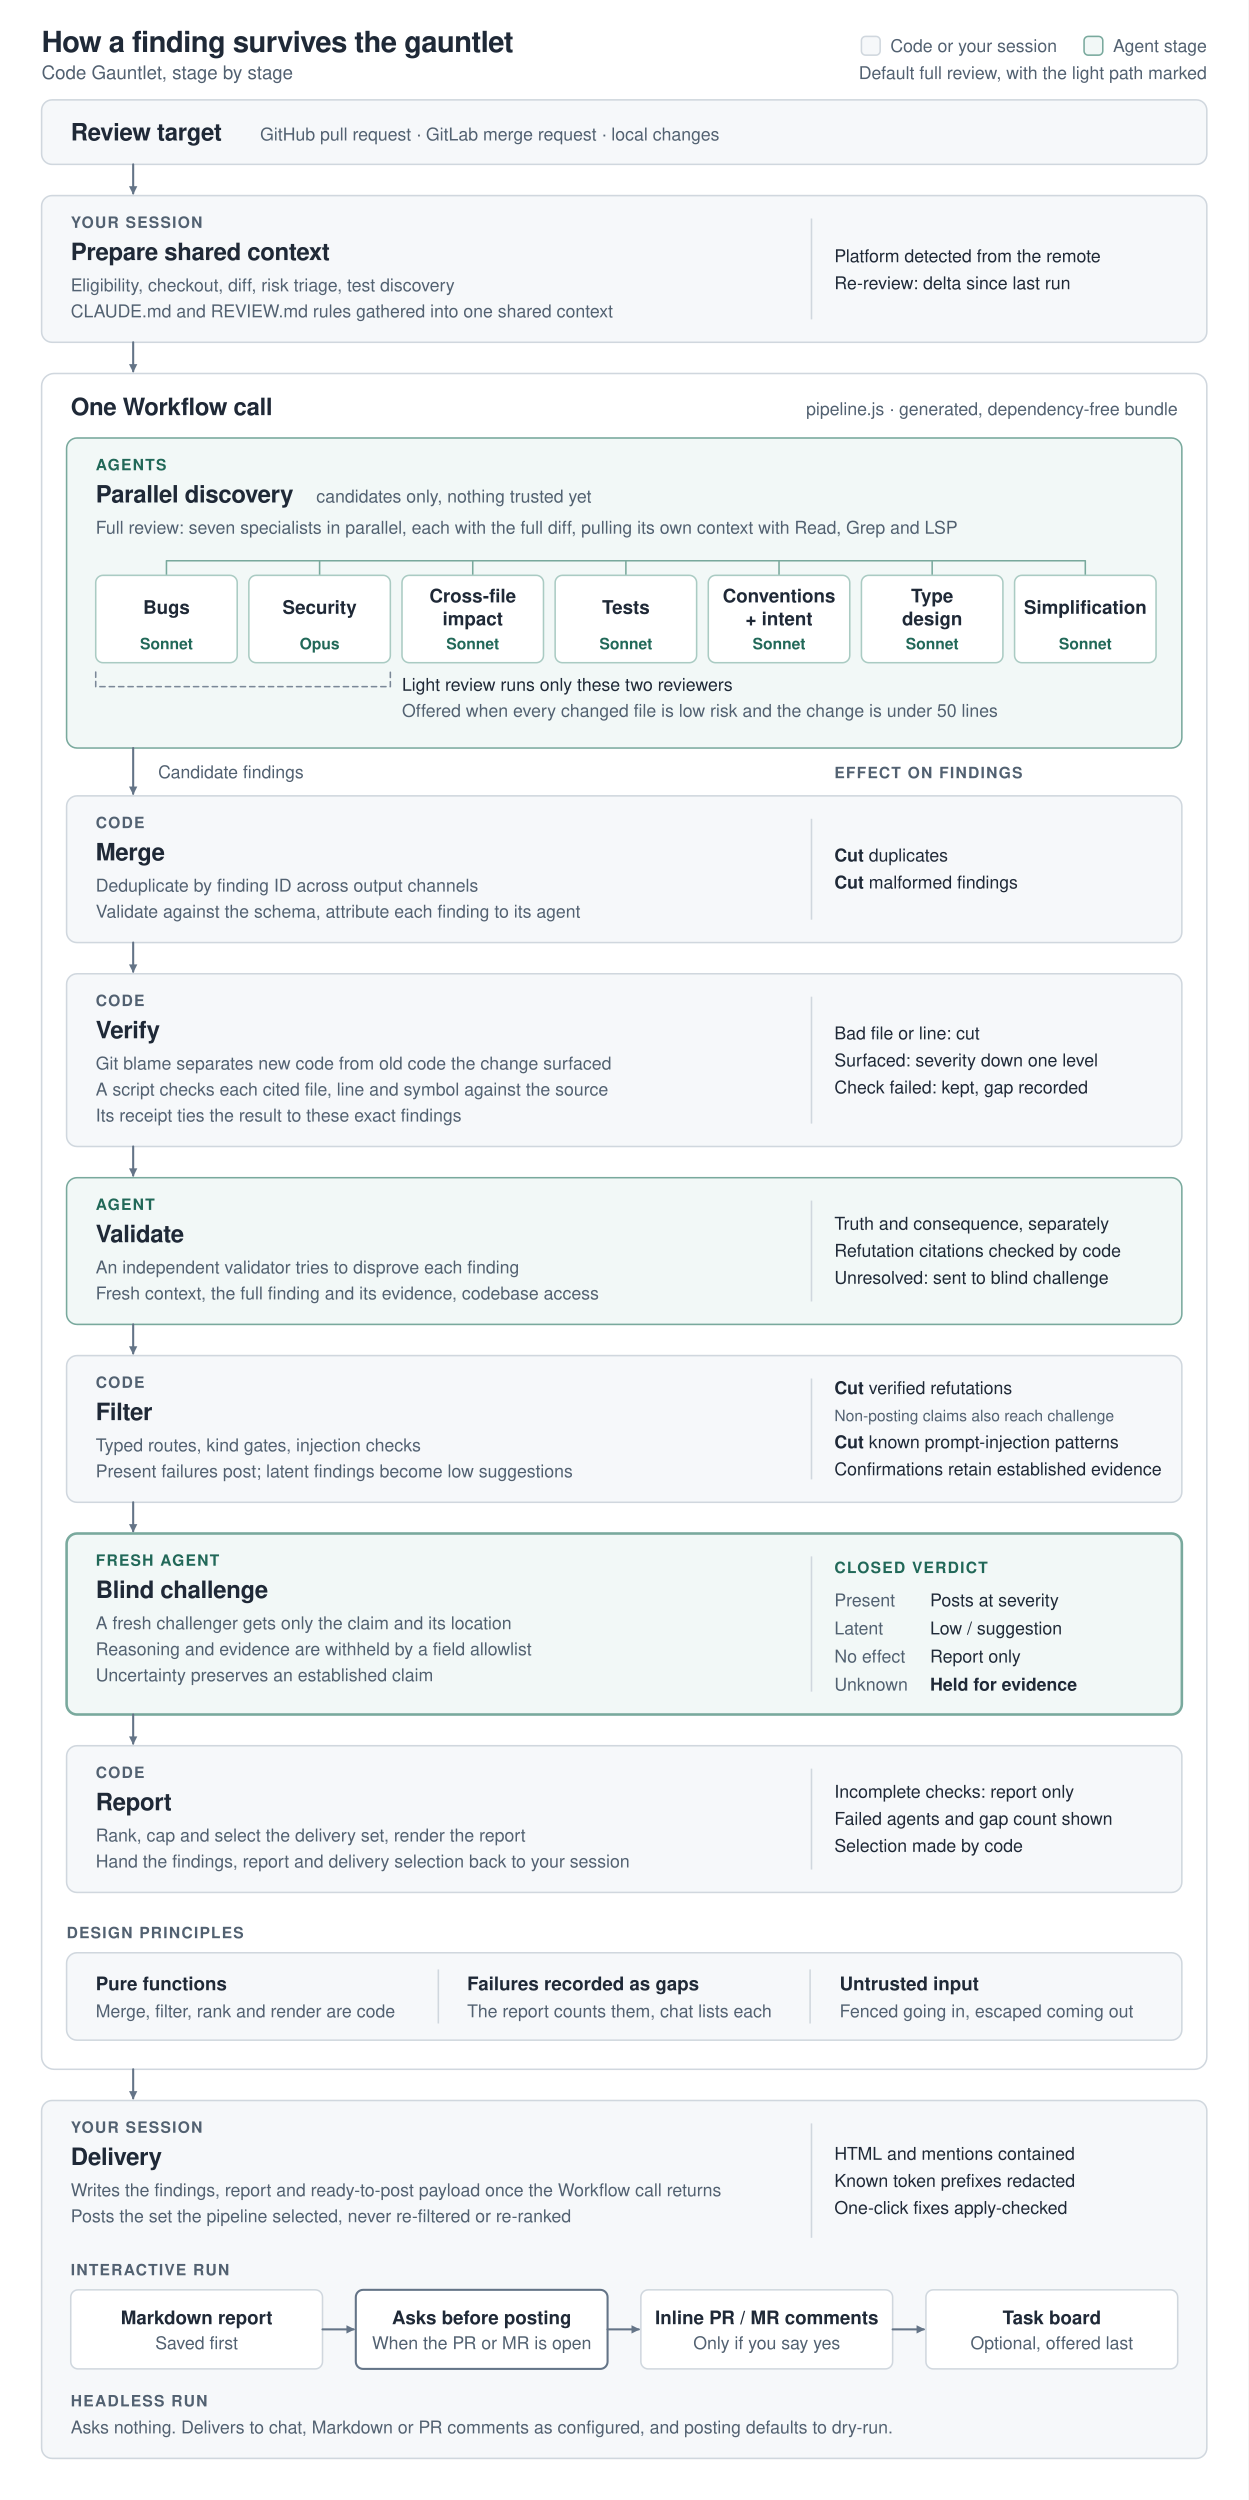
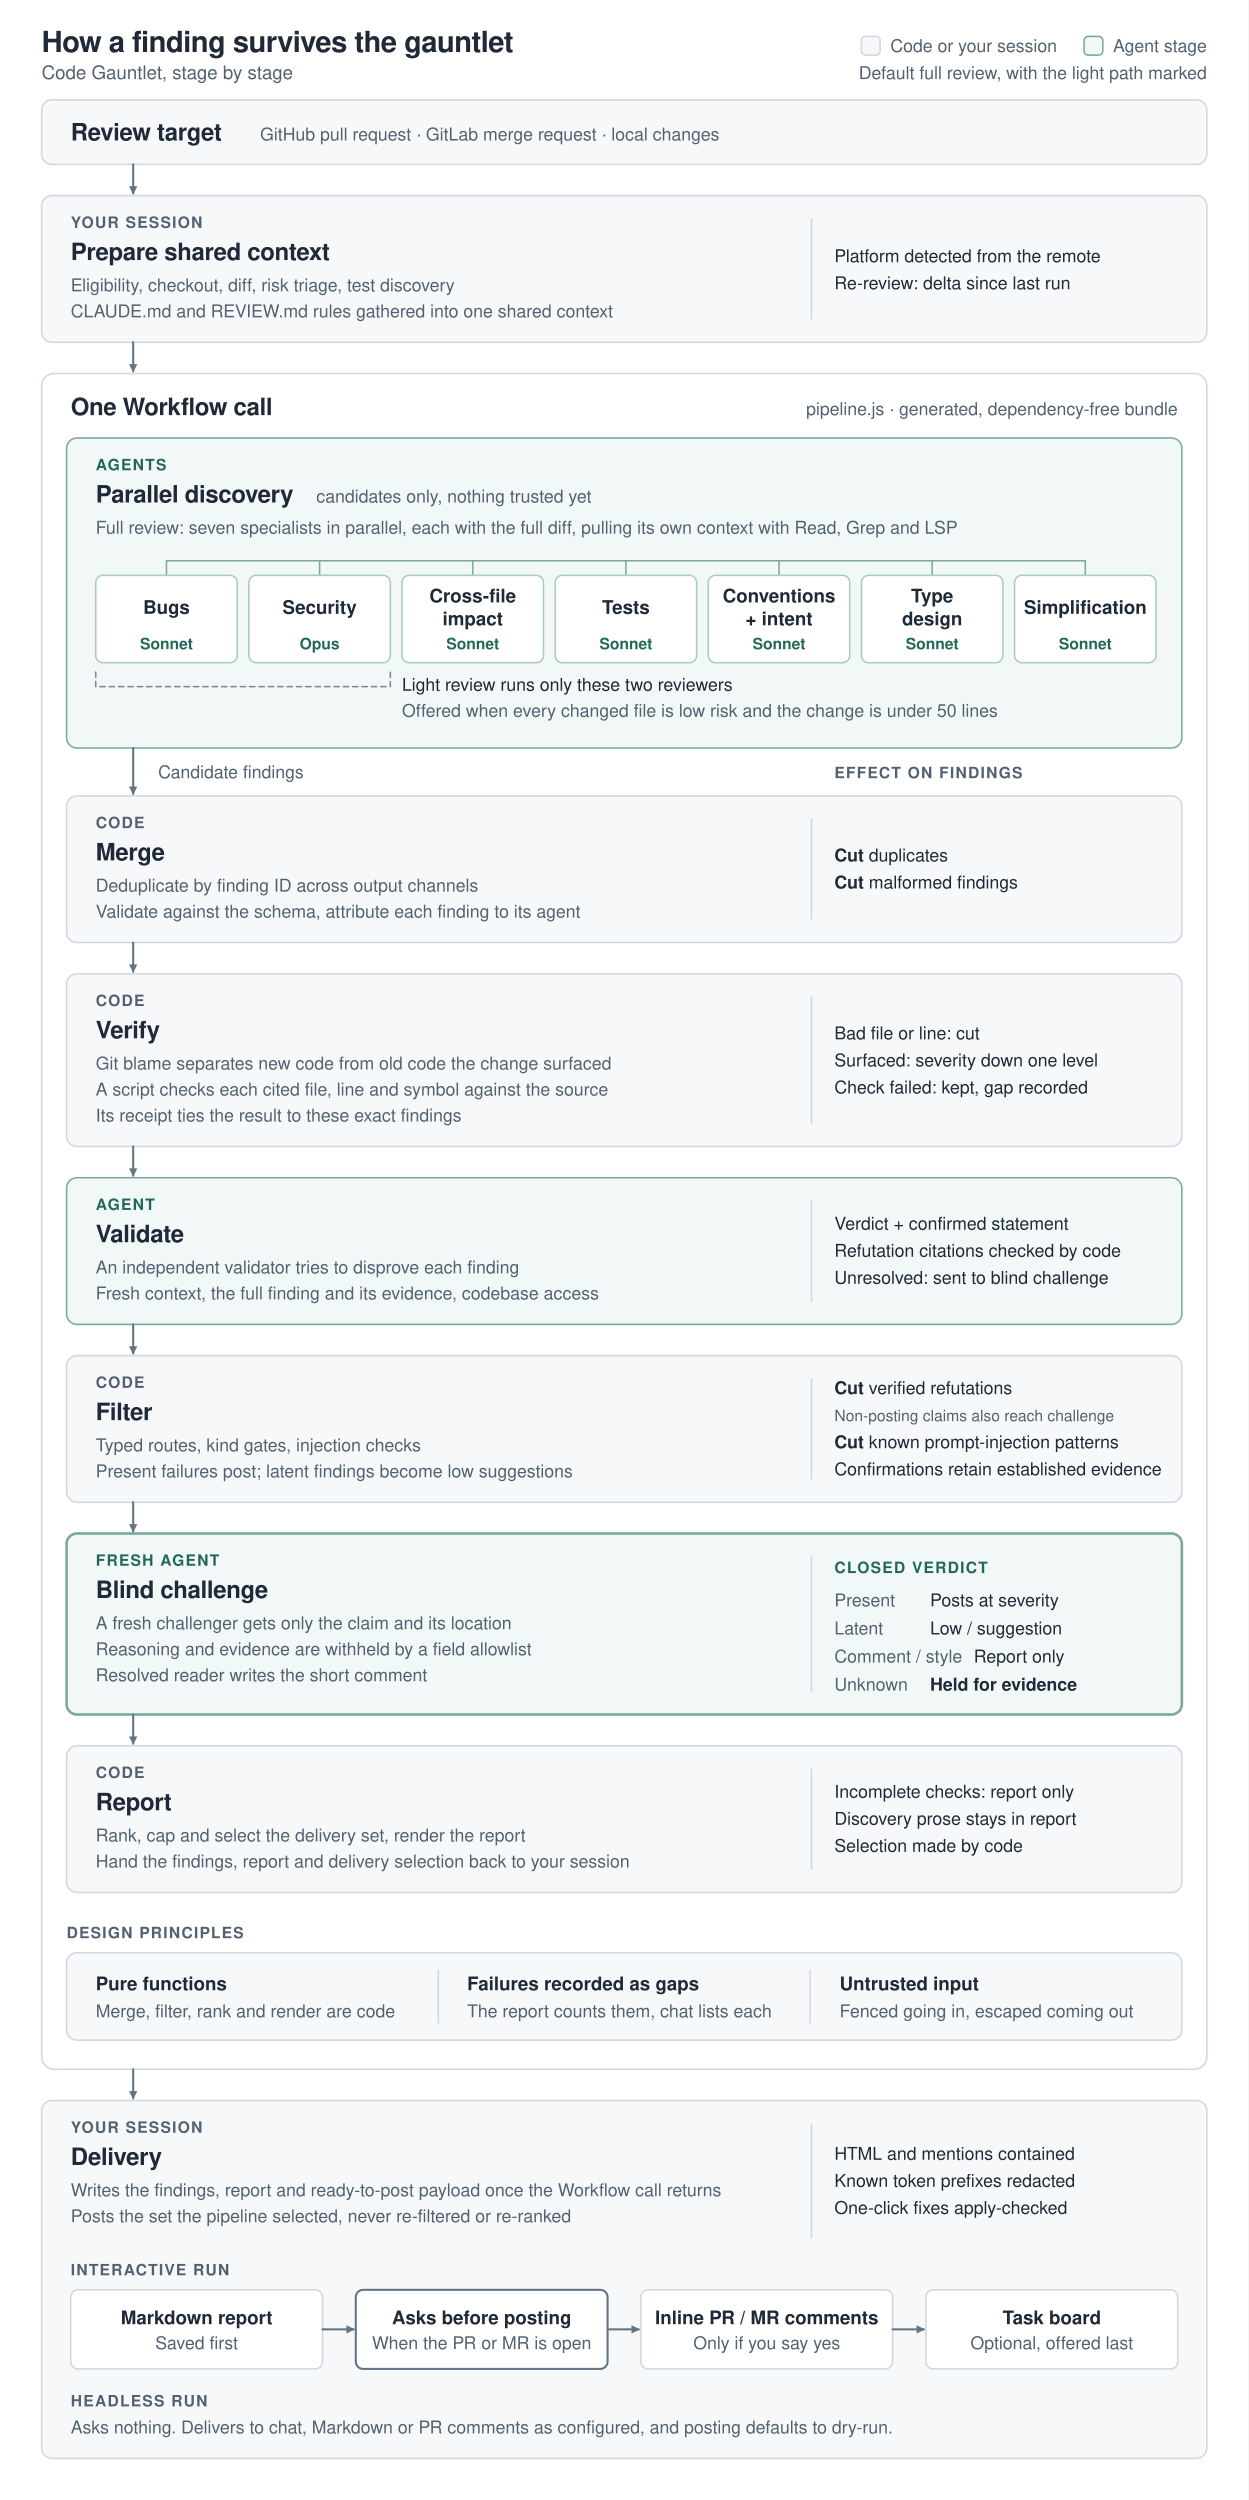
<svg xmlns="http://www.w3.org/2000/svg" viewBox="0 0 1200 2403" role="img" aria-labelledby="pipeline-title pipeline-desc">
  <defs>
    <style>
      text { font-family: -apple-system, BlinkMacSystemFont, "Segoe UI", Helvetica, Arial, sans-serif; font-size: 18px; fill: #1f2937; }
      .page { fill: #ffffff; }
      .frame { fill: #ffffff; stroke: #d0d7de; stroke-width: 1.5; }
      .panel { fill: #f6f8fa; stroke: #d0d7de; stroke-width: 1.5; }
      .node { fill: #ffffff; stroke: #d0d7de; stroke-width: 1.5; }
      .ask-node { fill: #ffffff; stroke: #647487; stroke-width: 2; }
      .agent-node { fill: #ffffff; stroke: #aacbc3; stroke-width: 1.5; }
      .agent-stage { fill: #f2f8f7; stroke: #79a99d; stroke-width: 1.5; }
      .hero { stroke-width: 2.5; }
      .title { font-size: 28px; font-weight: 650; letter-spacing: -0.5px; }
      .section { font-size: 23px; font-weight: 650; letter-spacing: -0.3px; }
      .strong { font-weight: 600; }
      .reviewer { font-size: 18px; font-weight: 600; text-anchor: middle; }
      .detail { font-size: 17px; fill: #526171; }
      .effect { font-size: 17px; }
      .note { font-size: 15px; fill: #526171; }
      .muted { fill: #526171; }
      .cut { font-weight: 650; }
      .kind { font-size: 15px; font-weight: 650; letter-spacing: 1.2px; fill: #526171; }
      .agent-kind { font-size: 15px; font-weight: 650; letter-spacing: 1.2px; fill: #216858; }
      .model { font-size: 15px; font-weight: 600; text-anchor: middle; fill: #216858; }
      .mid { text-anchor: middle; }
      .end { text-anchor: end; }
      .flow { fill: none; stroke: #647487; stroke-width: 2; stroke-linecap: round; stroke-linejoin: round; }
      .fan { fill: none; stroke: #79a99d; stroke-width: 1.5; stroke-linecap: round; stroke-linejoin: round; }
      .light { fill: none; stroke: #7b8898; stroke-width: 1.5; stroke-dasharray: 5 4; stroke-linecap: round; stroke-linejoin: round; }
      .divider { stroke: #d0d7de; stroke-width: 1.5; }
      .arrow { fill: #647487; }
    </style>
    <marker id="arrow" viewBox="0 0 8 8" refX="7" refY="4" markerWidth="8" markerHeight="8" markerUnits="userSpaceOnUse" orient="auto">
      <path class="arrow" d="M0 0 L8 4 L0 8 Z" />
    </marker>
  </defs>
  <rect class="page" width="1200" height="2403" />
  <text class="title" x="40" y="50">How a finding survives the gauntlet</text>
  <text class="muted" x="40" y="76">Code Gauntlet, stage by stage</text>
  <rect class="panel" x="828" y="35" width="18" height="18" rx="4" />
  <text class="detail end" x="1016" y="50">Code or your session</text>
  <rect class="agent-stage" x="1042" y="35" width="18" height="18" rx="4" />
  <text class="detail end" x="1160" y="50">Agent stage</text>
  <text class="detail end" x="1160" y="76">Default full review, with the light path marked</text>
  <rect class="panel" x="40" y="96" width="1120" height="62" rx="10" />
  <text class="section" x="68" y="135">Review target</text>
  <text class="detail" x="250" y="135">GitHub pull request  ·  GitLab merge request  ·  local changes</text>
  <path class="flow" d="M128 158 V186" marker-end="url(#arrow)" />
  <rect class="panel" x="40" y="188" width="1120" height="141" rx="10" />
  <text class="kind" x="68" y="219">YOUR SESSION</text>
  <text class="section" x="68" y="250">Prepare shared context</text>
  <text class="detail" x="68" y="280">Eligibility, checkout, diff, risk triage, test discovery</text>
  <text class="detail" x="68" y="305">CLAUDE.md and REVIEW.md rules gathered into one shared context</text>
  <line class="divider" x1="780" y1="210" x2="780" y2="307" />
  <text class="effect" x="802" y="252">Platform detected from the remote</text>
  <text class="effect" x="802" y="278">Re-review: delta since last run</text>
  <path class="flow" d="M128 329 V357" marker-end="url(#arrow)" />
  <rect class="frame" x="40" y="359" width="1120" height="1630" rx="12" />
  <text class="section" x="68" y="399">One Workflow call</text>
  <text class="detail end" x="1132" y="399">pipeline.js  ·  generated, dependency-free bundle</text>
  <rect class="agent-stage" x="64" y="421" width="1072" height="298" rx="10" />
  <text class="agent-kind" x="92" y="452">AGENTS</text>
  <text class="section" x="92" y="483">Parallel discovery</text>
  <text class="detail" x="304" y="483">candidates only, nothing trusted yet</text>
  <text class="detail" x="92" y="513">Full review: seven specialists in parallel, each with the full diff, pulling its own context with Read, Grep and LSP</text>
  <path class="fan" d="M160 553 V539 H1043.2 V553 M307.2 539 V553 M454.4 539 V553 M601.6 539 V553 M748.8 539 V553 M896 539 V553" />
  <rect class="agent-node" x="92" y="553" width="136" height="84" rx="7" />
  <text class="reviewer" x="160" y="590">Bugs</text>
  <text class="model" x="160" y="624">Sonnet</text>
  <rect class="agent-node" x="239.2" y="553" width="136" height="84" rx="7" />
  <text class="reviewer" x="307.2" y="590">Security</text>
  <text class="model" x="307.2" y="624">Opus</text>
  <rect class="agent-node" x="386.4" y="553" width="136" height="84" rx="7" />
  <text class="reviewer" x="454.4" y="579">Cross-file</text>
  <text class="reviewer" x="454.4" y="601">impact</text>
  <text class="model" x="454.4" y="624">Sonnet</text>
  <rect class="agent-node" x="533.6" y="553" width="136" height="84" rx="7" />
  <text class="reviewer" x="601.6" y="590">Tests</text>
  <text class="model" x="601.6" y="624">Sonnet</text>
  <rect class="agent-node" x="680.8" y="553" width="136" height="84" rx="7" />
  <text class="reviewer" x="748.8" y="579">Conventions</text>
  <text class="reviewer" x="748.8" y="601">+ intent</text>
  <text class="model" x="748.8" y="624">Sonnet</text>
  <rect class="agent-node" x="828" y="553" width="136" height="84" rx="7" />
  <text class="reviewer" x="896" y="579">Type</text>
  <text class="reviewer" x="896" y="601">design</text>
  <text class="model" x="896" y="624">Sonnet</text>
  <rect class="agent-node" x="975.2" y="553" width="136" height="84" rx="7" />
  <text class="reviewer" x="1043.2" y="590">Simplification</text>
  <text class="model" x="1043.2" y="624">Sonnet</text>
  <path class="light" d="M92 646 V660 H375.2 V646" />
  <text class="effect" x="386.4" y="664">Light review runs only these two reviewers</text>
  <text class="detail" x="386.4" y="689">Offered when every changed file is low risk and the change is under 50 lines</text>
  <path class="flow" d="M128 719 V763" marker-end="url(#arrow)" />
  <text class="detail" x="152" y="748">Candidate findings</text>
  <text class="kind" x="802" y="748">EFFECT ON FINDINGS</text>
  <rect class="panel" x="64" y="765" width="1072" height="141" rx="10" />
  <text class="kind" x="92" y="796">CODE</text>
  <text class="section" x="92" y="827">Merge</text>
  <text class="detail" x="92" y="857">Deduplicate by finding ID across output channels</text>
  <text class="detail" x="92" y="882">Validate against the schema, attribute each finding to its agent</text>
  <line class="divider" x1="780" y1="787" x2="780" y2="884" />
  <text class="effect" x="802" y="828">
    <tspan class="cut">Cut</tspan>  duplicates</text>
  <text class="effect" x="802" y="854">
    <tspan class="cut">Cut</tspan>  malformed findings</text>
  <path class="flow" d="M128 906 V934" marker-end="url(#arrow)" />
  <rect class="panel" x="64" y="936" width="1072" height="166" rx="10" />
  <text class="kind" x="92" y="967">CODE</text>
  <text class="section" x="92" y="998">Verify</text>
  <text class="detail" x="92" y="1028">Git blame separates new code from old code the change surfaced</text>
  <text class="detail" x="92" y="1053">A script checks each cited file, line and symbol against the source</text>
  <text class="detail" x="92" y="1078">Its receipt ties the result to these exact findings</text>
  <line class="divider" x1="780" y1="958" x2="780" y2="1080" />
  <text class="effect" x="802" y="999">Bad file or line: cut</text>
  <text class="effect" x="802" y="1025">Surfaced: severity down one level</text>
  <text class="effect" x="802" y="1051">Check failed: kept, gap recorded</text>
  <path class="flow" d="M128 1102 V1130" marker-end="url(#arrow)" />
  <rect class="agent-stage" x="64" y="1132" width="1072" height="141" rx="10" />
  <text class="agent-kind" x="92" y="1163">AGENT</text>
  <text class="section" x="92" y="1194">Validate</text>
  <text class="detail" x="92" y="1224">An independent validator tries to disprove each finding</text>
  <text class="detail" x="92" y="1249">Fresh context, the full finding and its evidence, codebase access</text>
  <line class="divider" x1="780" y1="1154" x2="780" y2="1251" />
-   <text class="effect" x="802" y="1182">Truth and consequence, separately</text>
+   <text class="effect" x="802" y="1182">Verdict + confirmed statement</text>
  <text class="effect" x="802" y="1208">Refutation citations checked by code</text>
  <text class="effect" x="802" y="1234">Unresolved: sent to blind challenge</text>
  <path class="flow" d="M128 1273 V1301" marker-end="url(#arrow)" />
  <rect class="panel" x="64" y="1303" width="1072" height="141" rx="10" />
  <text class="kind" x="92" y="1334">CODE</text>
  <text class="section" x="92" y="1365">Filter</text>
  <text class="detail" x="92" y="1395">Typed routes, kind gates, injection checks</text>
  <text class="detail" x="92" y="1420">Present failures post; latent findings become low suggestions</text>
  <line class="divider" x1="780" y1="1325" x2="780" y2="1422" />
  <text class="effect" x="802" y="1340">
    <tspan class="cut">Cut</tspan>  verified refutations</text>
  <text class="note" x="802" y="1366">Non-posting claims also reach challenge</text>
  <text class="effect" x="802" y="1392">
    <tspan class="cut">Cut</tspan>  known prompt-injection patterns</text>
  <text class="effect" x="802" y="1418">Confirmations retain established evidence</text>
  <path class="flow" d="M128 1444 V1472" marker-end="url(#arrow)" />
  <rect class="agent-stage hero" x="64" y="1474" width="1072" height="174" rx="10" />
  <text class="agent-kind" x="92" y="1505">FRESH AGENT</text>
  <text class="section" x="92" y="1536">Blind challenge</text>
  <text class="detail" x="92" y="1566">A fresh challenger gets only the claim and its location</text>
  <text class="detail" x="92" y="1591">Reasoning and evidence are withheld by a field allowlist</text>
-   <text class="detail" x="92" y="1616">Uncertainty preserves an established claim</text>
+   <text class="detail" x="92" y="1616">Resolved reader writes the short comment</text>
  <line class="divider" x1="780" y1="1496" x2="780" y2="1626" />
  <text class="agent-kind" x="802" y="1512">CLOSED VERDICT</text>
  <text class="detail" x="802" y="1544">Present</text>
  <text class="effect" x="894" y="1544">Posts at severity</text>
  <text class="detail" x="802" y="1571">Latent</text>
  <text class="effect" x="894" y="1571">Low / suggestion</text>
-   <text class="detail" x="802" y="1598">No effect</text>
-   <text class="effect" x="894" y="1598">Report only</text>
+   <text class="detail" x="802" y="1598">Comment / style</text>
+   <text class="effect" x="936" y="1598">Report only</text>
  <text class="detail" x="802" y="1625">Unknown</text>
  <text class="effect strong" x="894" y="1625">Held for evidence</text>
  <path class="flow" d="M128 1648 V1676" marker-end="url(#arrow)" />
  <rect class="panel" x="64" y="1678" width="1072" height="141" rx="10" />
  <text class="kind" x="92" y="1709">CODE</text>
  <text class="section" x="92" y="1740">Report</text>
  <text class="detail" x="92" y="1770">Rank, cap and select the delivery set, render the report</text>
  <text class="detail" x="92" y="1795">Hand the findings, report and delivery selection back to your session</text>
  <line class="divider" x1="780" y1="1700" x2="780" y2="1797" />
  <text class="effect" x="802" y="1728">Incomplete checks: report only</text>
-   <text class="effect" x="802" y="1754">Failed agents and gap count shown</text>
+   <text class="effect" x="802" y="1754">Discovery prose stays in report</text>
  <text class="effect" x="802" y="1780">Selection made by code</text>
  <text class="kind" x="64" y="1863">DESIGN PRINCIPLES</text>
  <rect class="panel" x="64" y="1877" width="1072" height="84" rx="10" />
  <text class="strong" x="92" y="1913">Pure functions</text>
  <text class="detail" x="92" y="1939">Merge, filter, rank and render are code</text>
  <line class="divider" x1="421.333" y1="1893" x2="421.333" y2="1945" />
  <text class="strong" x="449" y="1913">Failures recorded as gaps</text>
  <text class="detail" x="449" y="1939">The report counts them, chat lists each</text>
  <line class="divider" x1="778.667" y1="1893" x2="778.667" y2="1945" />
  <text class="strong" x="807" y="1913">Untrusted input</text>
  <text class="detail" x="807" y="1939">Fenced going in, escaped coming out</text>
  <path class="flow" d="M128 1989 V2017" marker-end="url(#arrow)" />
  <rect class="panel" x="40" y="2019" width="1120" height="344" rx="10" />
  <text class="kind" x="68" y="2050">YOUR SESSION</text>
  <text class="section" x="68" y="2081">Delivery</text>
  <text class="detail" x="68" y="2111">Writes the findings, report and ready-to-post payload once the Workflow call returns</text>
  <text class="detail" x="68" y="2136">Posts the set the pipeline selected, never re-filtered or re-ranked</text>
  <line class="divider" x1="780" y1="2041" x2="780" y2="2151" />
  <text class="effect" x="802" y="2076">HTML and mentions contained</text>
  <text class="effect" x="802" y="2102">Known token prefixes redacted</text>
  <text class="effect" x="802" y="2128">One-click fixes apply-checked</text>
  <text class="kind" x="68" y="2187">INTERACTIVE RUN</text>
  <rect class="node" x="68" y="2201" width="242" height="76" rx="7" />
  <text class="reviewer" x="189" y="2234">Markdown report</text>
  <text class="detail mid" x="189" y="2258">Saved first</text>
  <path class="flow" d="M310 2239 H340" marker-end="url(#arrow)" />
  <rect class="ask-node" x="342" y="2201" width="242" height="76" rx="7" />
  <text class="reviewer" x="463" y="2234">Asks before posting</text>
  <text class="detail mid" x="463" y="2258">When the PR or MR is open</text>
  <path class="flow" d="M584 2239 H614" marker-end="url(#arrow)" />
  <rect class="node" x="616" y="2201" width="242" height="76" rx="7" />
  <text class="reviewer" x="737" y="2234">Inline PR / MR comments</text>
  <text class="detail mid" x="737" y="2258">Only if you say yes</text>
  <path class="flow" d="M858 2239 H888" marker-end="url(#arrow)" />
  <rect class="node" x="890" y="2201" width="242" height="76" rx="7" />
  <text class="reviewer" x="1011" y="2234">Task board</text>
  <text class="detail mid" x="1011" y="2258">Optional, offered last</text>
  <text class="kind" x="68" y="2313">HEADLESS RUN</text>
  <text class="detail" x="68" y="2339">Asks nothing. Delivers to chat, Markdown or PR comments as configured, and posting defaults to dry-run.</text>
</svg>
